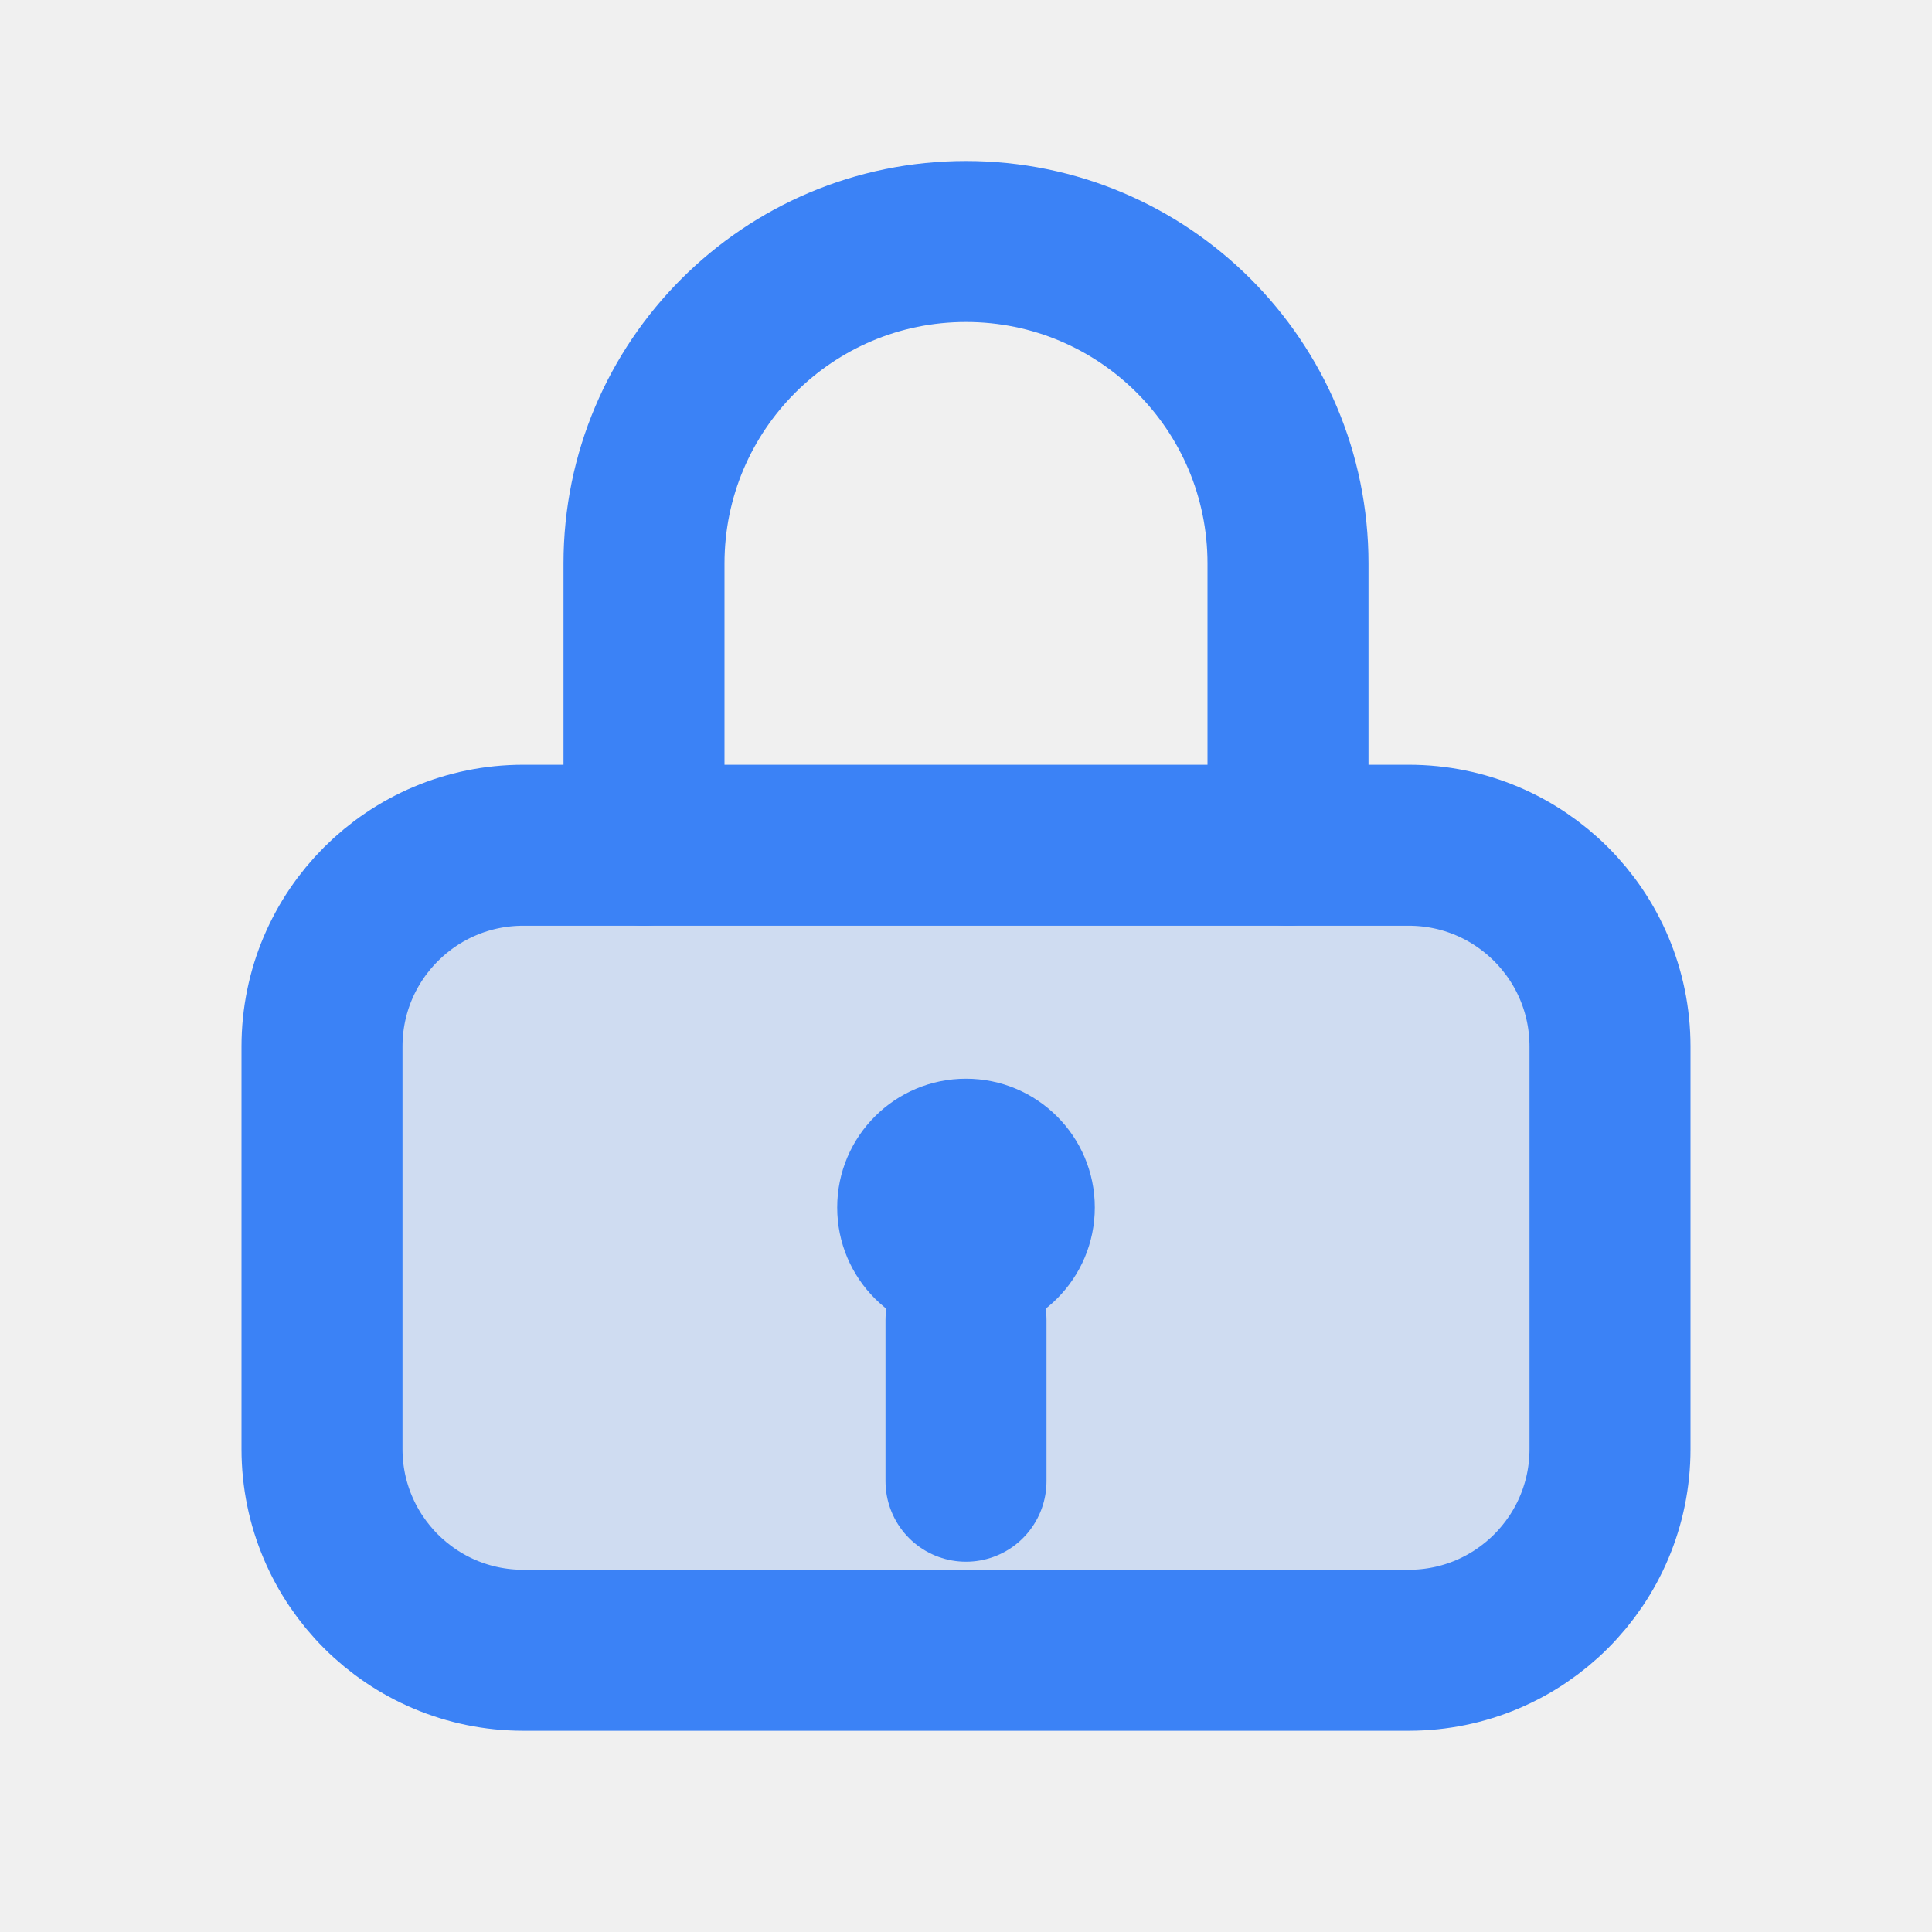
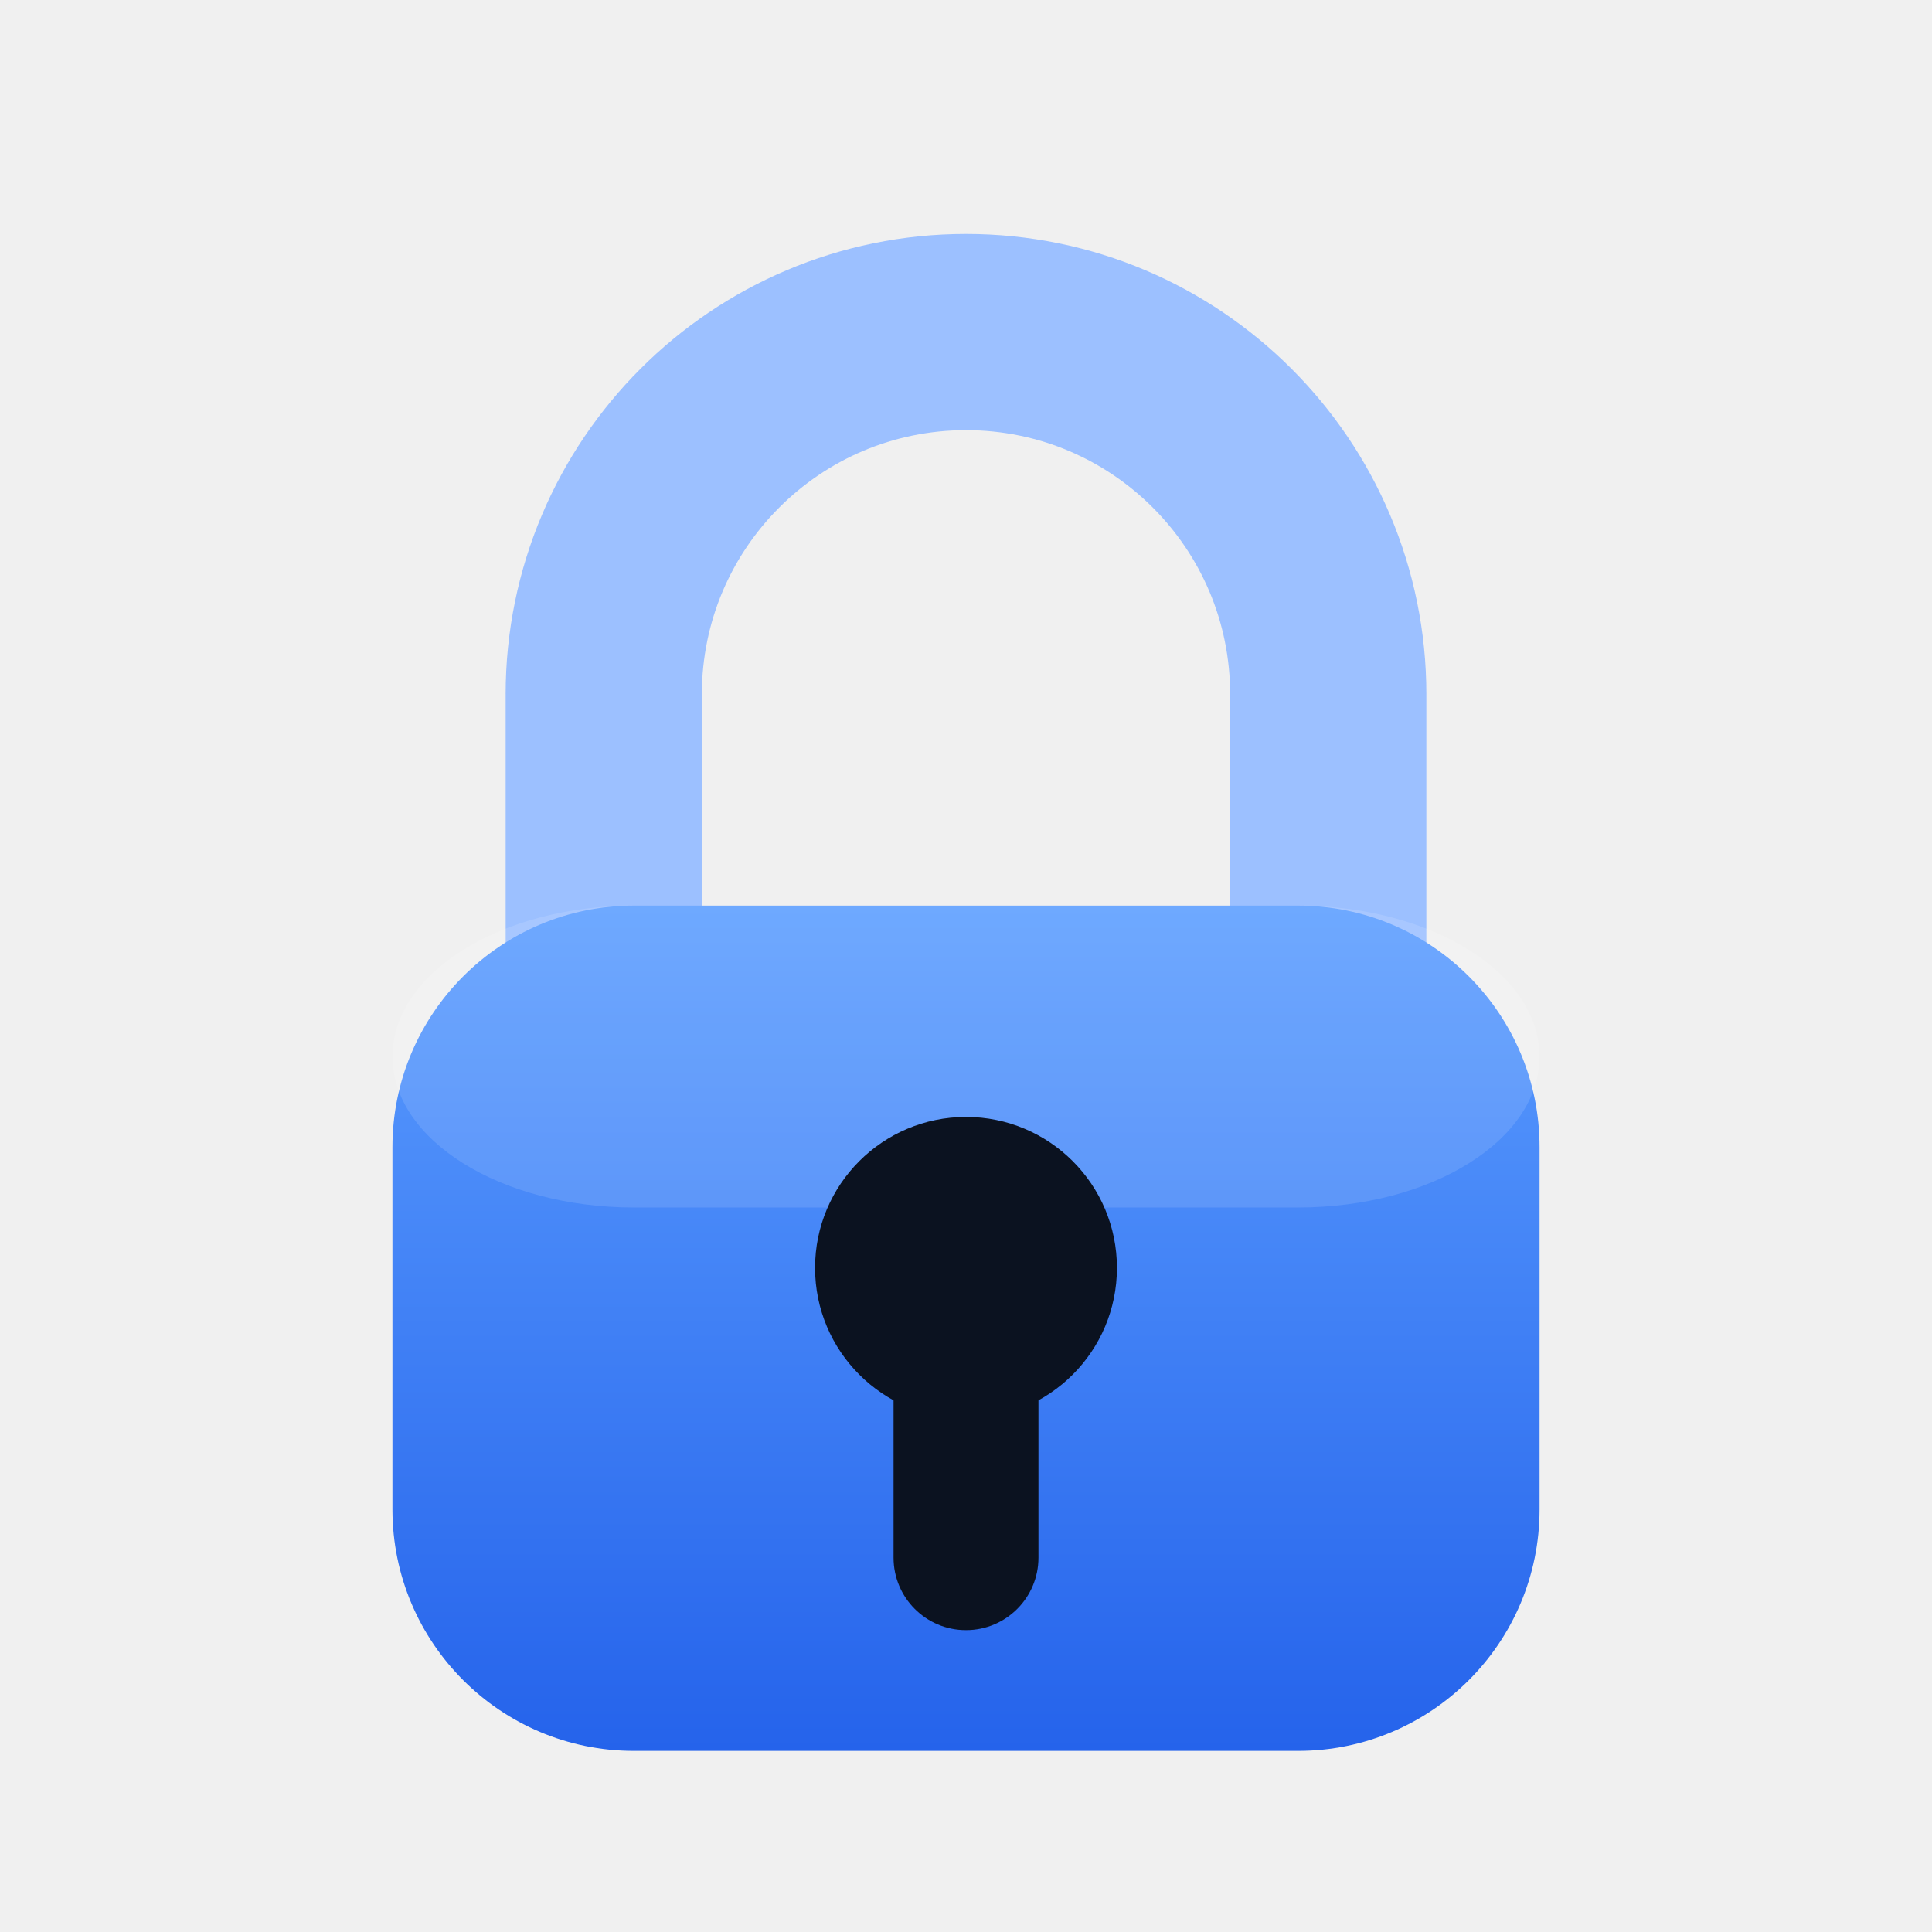
- <svg xmlns="http://www.w3.org/2000/svg" viewBox="0 0 24 24" fill="none" stroke="#3b82f6" stroke-width="2" stroke-linecap="round" stroke-linejoin="round">
-   <rect x="4" y="10.5" width="16" height="10" rx="2.5" fill="#3b82f6" fill-opacity="0.18" />
-   <path d="M8 10.5V7a4 4 0 0 1 8 0v3.5" />
-   <circle cx="12" cy="15" r="1.6" fill="#3b82f6" stroke="none" />
-   <path d="M12 16.4v2" />
+ <svg xmlns="http://www.w3.org/2000/svg" viewBox="0 0 64 64">
+   <defs>
+     <linearGradient id="corpo" x1="0" y1="0" x2="0" y2="1">
+       <stop offset="0" stop-color="#5b9dff" />
+       <stop offset="1" stop-color="#2563eb" />
+     </linearGradient>
+   </defs>
+   <path d="M20 32 V23 a12 12 0 0 1 24 0 V32" fill="none" stroke="#9cc0ff" stroke-width="6.5" stroke-linecap="round" />
+   <rect x="13" y="30" width="38" height="28" rx="8" fill="url(#corpo)" />
+   <rect x="13" y="30" width="38" height="10" rx="8" fill="#ffffff" fill-opacity="0.12" />
+   <circle cx="32" cy="42" r="5" fill="#0b1220" />
+   <rect x="29.6" y="44" width="4.8" height="10" rx="2.4" fill="#0b1220" />
</svg>
